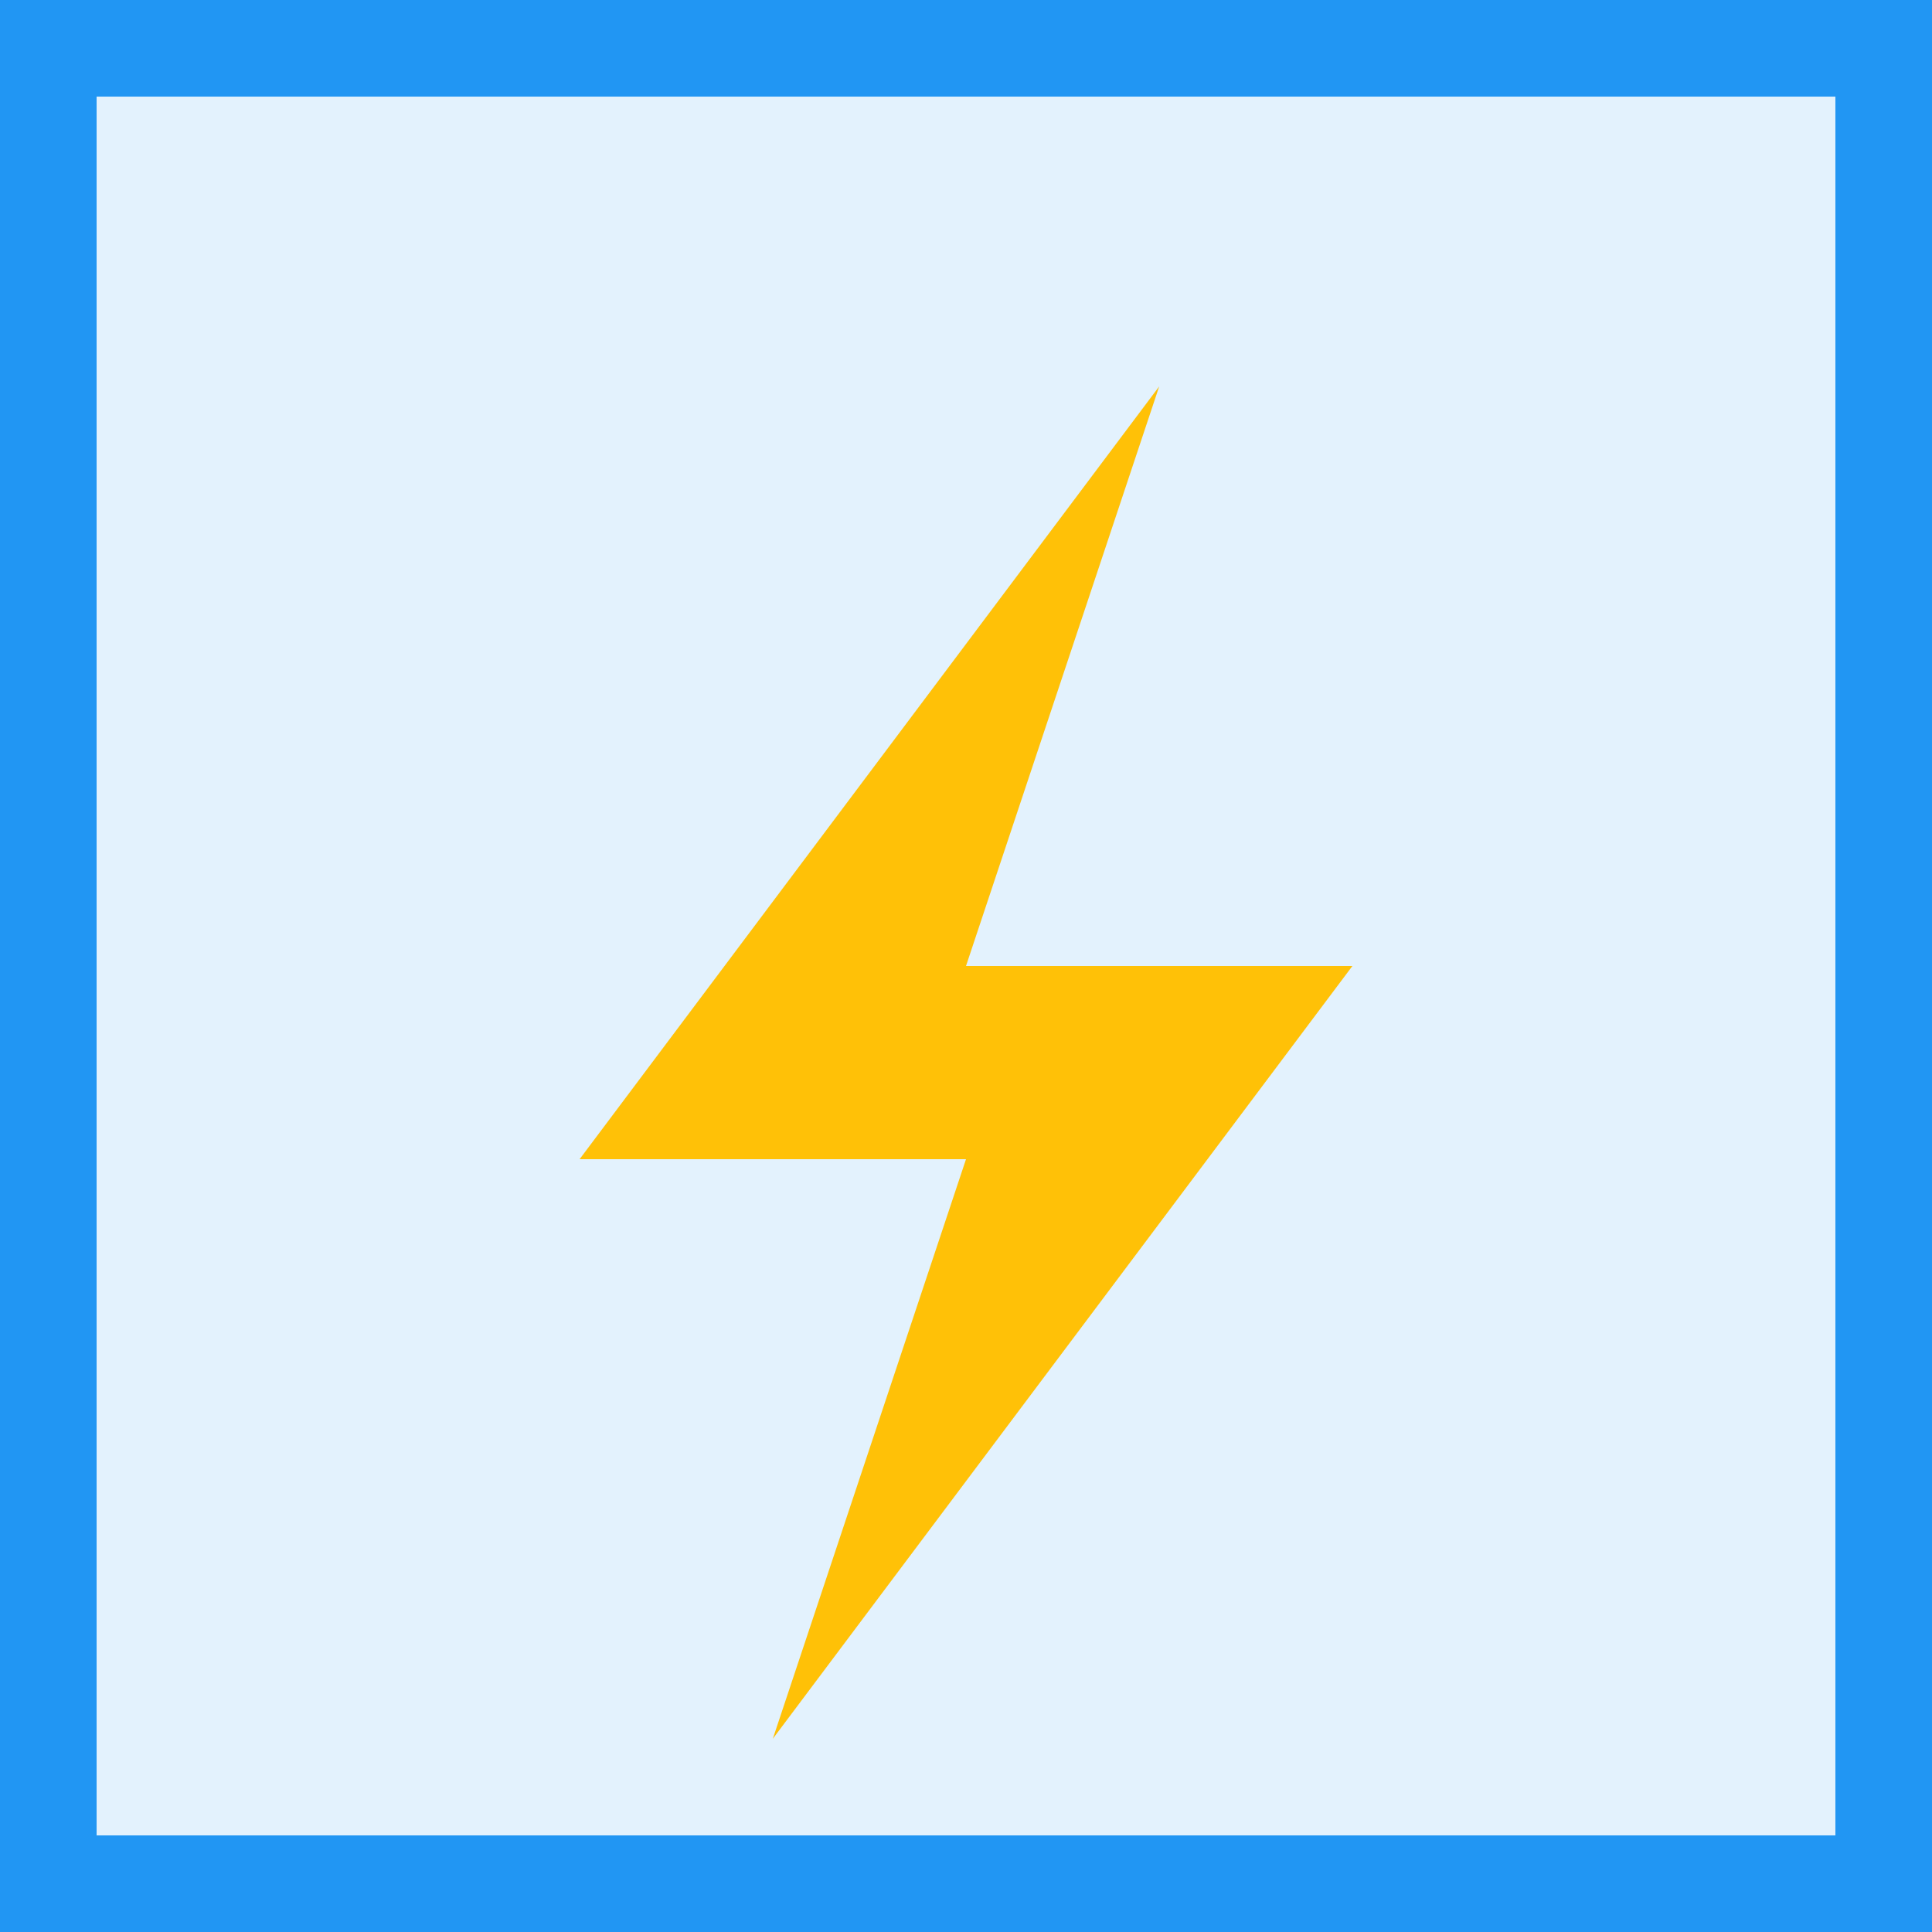
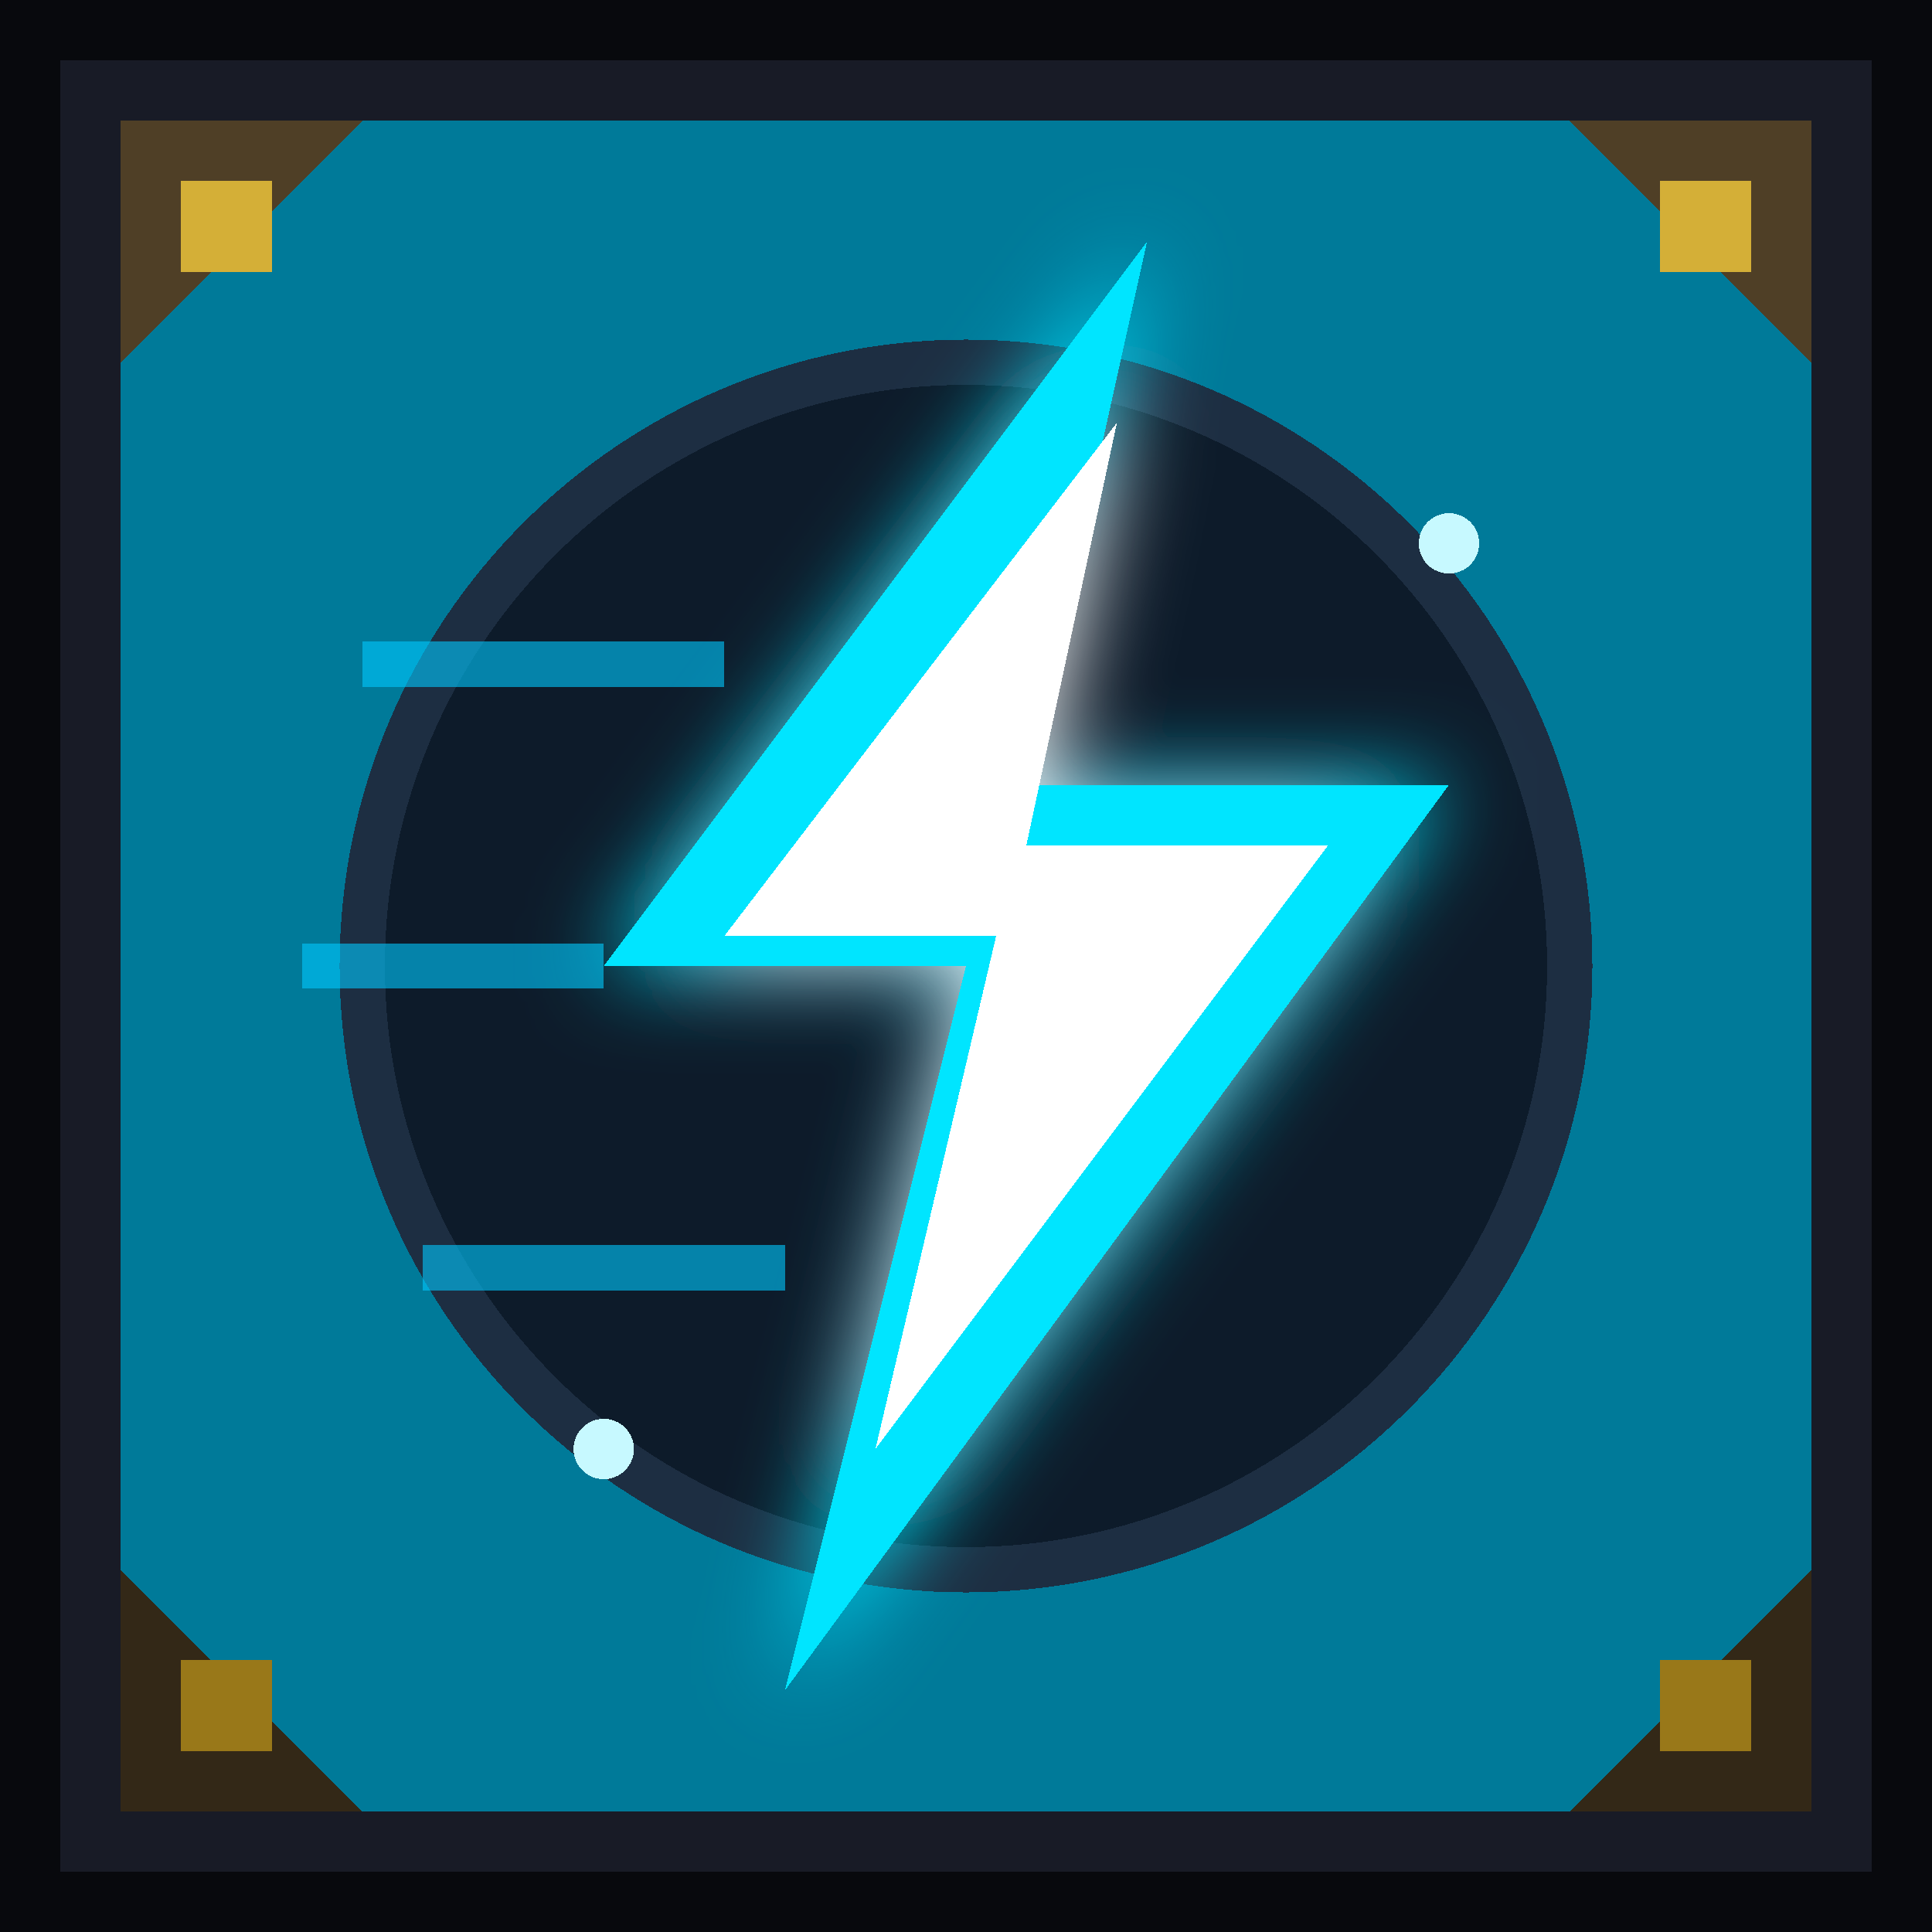
- <svg xmlns="http://www.w3.org/2000/svg" viewBox="0 0 10 10" width="10" height="10">
-   <rect width="10" height="10" fill="#E3F2FD" />
-   <rect x="0" y="0" width="10" height="10" fill="none" stroke="#2196F3" stroke-width="1" />
-   <polygon points="6,2 3,6 5,6 4,9 7,5 5,5" fill="#FFC107" />
+ <svg xmlns="http://www.w3.org/2000/svg" viewBox="0 0 64 64" width="64" height="64" shape-rendering="crispEdges">
+   <defs>
+     <filter id="speedGlow" x="-20%" y="-20%" width="140%" height="140%">
+       <feGaussianBlur stdDeviation="1.5" result="blur" />
+       <feComposite in="SourceGraphic" in2="blur" operator="over" />
+     </filter>
+   </defs>
+   <rect width="64" height="64" fill="#08090d" />
+   <rect x="2" y="2" width="60" height="60" fill="#181b26" />
+   <rect x="4" y="4" width="56" height="56" fill="#007a99" />
+   <polygon points="4,4 12,4 4,12" fill="#4f3f26" />
+   <polygon points="60,4 52,4 60,12" fill="#4f3f26" />
+   <polygon points="4,60 12,60 4,52" fill="#332817" />
+   <polygon points="60,60 52,60 60,52" fill="#332817" />
+   <rect x="6" y="6" width="3" height="3" fill="#d4af37" />
+   <rect x="55" y="6" width="3" height="3" fill="#d4af37" />
+   <rect x="6" y="55" width="3" height="3" fill="#997819" />
+   <rect x="55" y="55" width="3" height="3" fill="#997819" />
+   <circle cx="32" cy="32" r="20" fill="#0d1b2a" stroke="#1d2e42" stroke-width="1.5" />
+   <path d="M 12 22 H 24 M 10 32 H 20 M 14 42 H 26" stroke="#00c8ff" stroke-width="1.5" opacity="0.6" />
+   <g filter="url(#speedGlow)">
+     <polygon points="38,8 20,32 32,32 26,56 48,26 34,26" fill="#00e5ff" />
+     <polygon points="37,14 24,31 33,31 29,48 44,28 34,28" fill="#ffffff" />
+   </g>
+   <circle cx="48" cy="18" r="1" fill="#c7f9ff" />
+   <circle cx="20" cy="48" r="1" fill="#c7f9ff" />
</svg>
